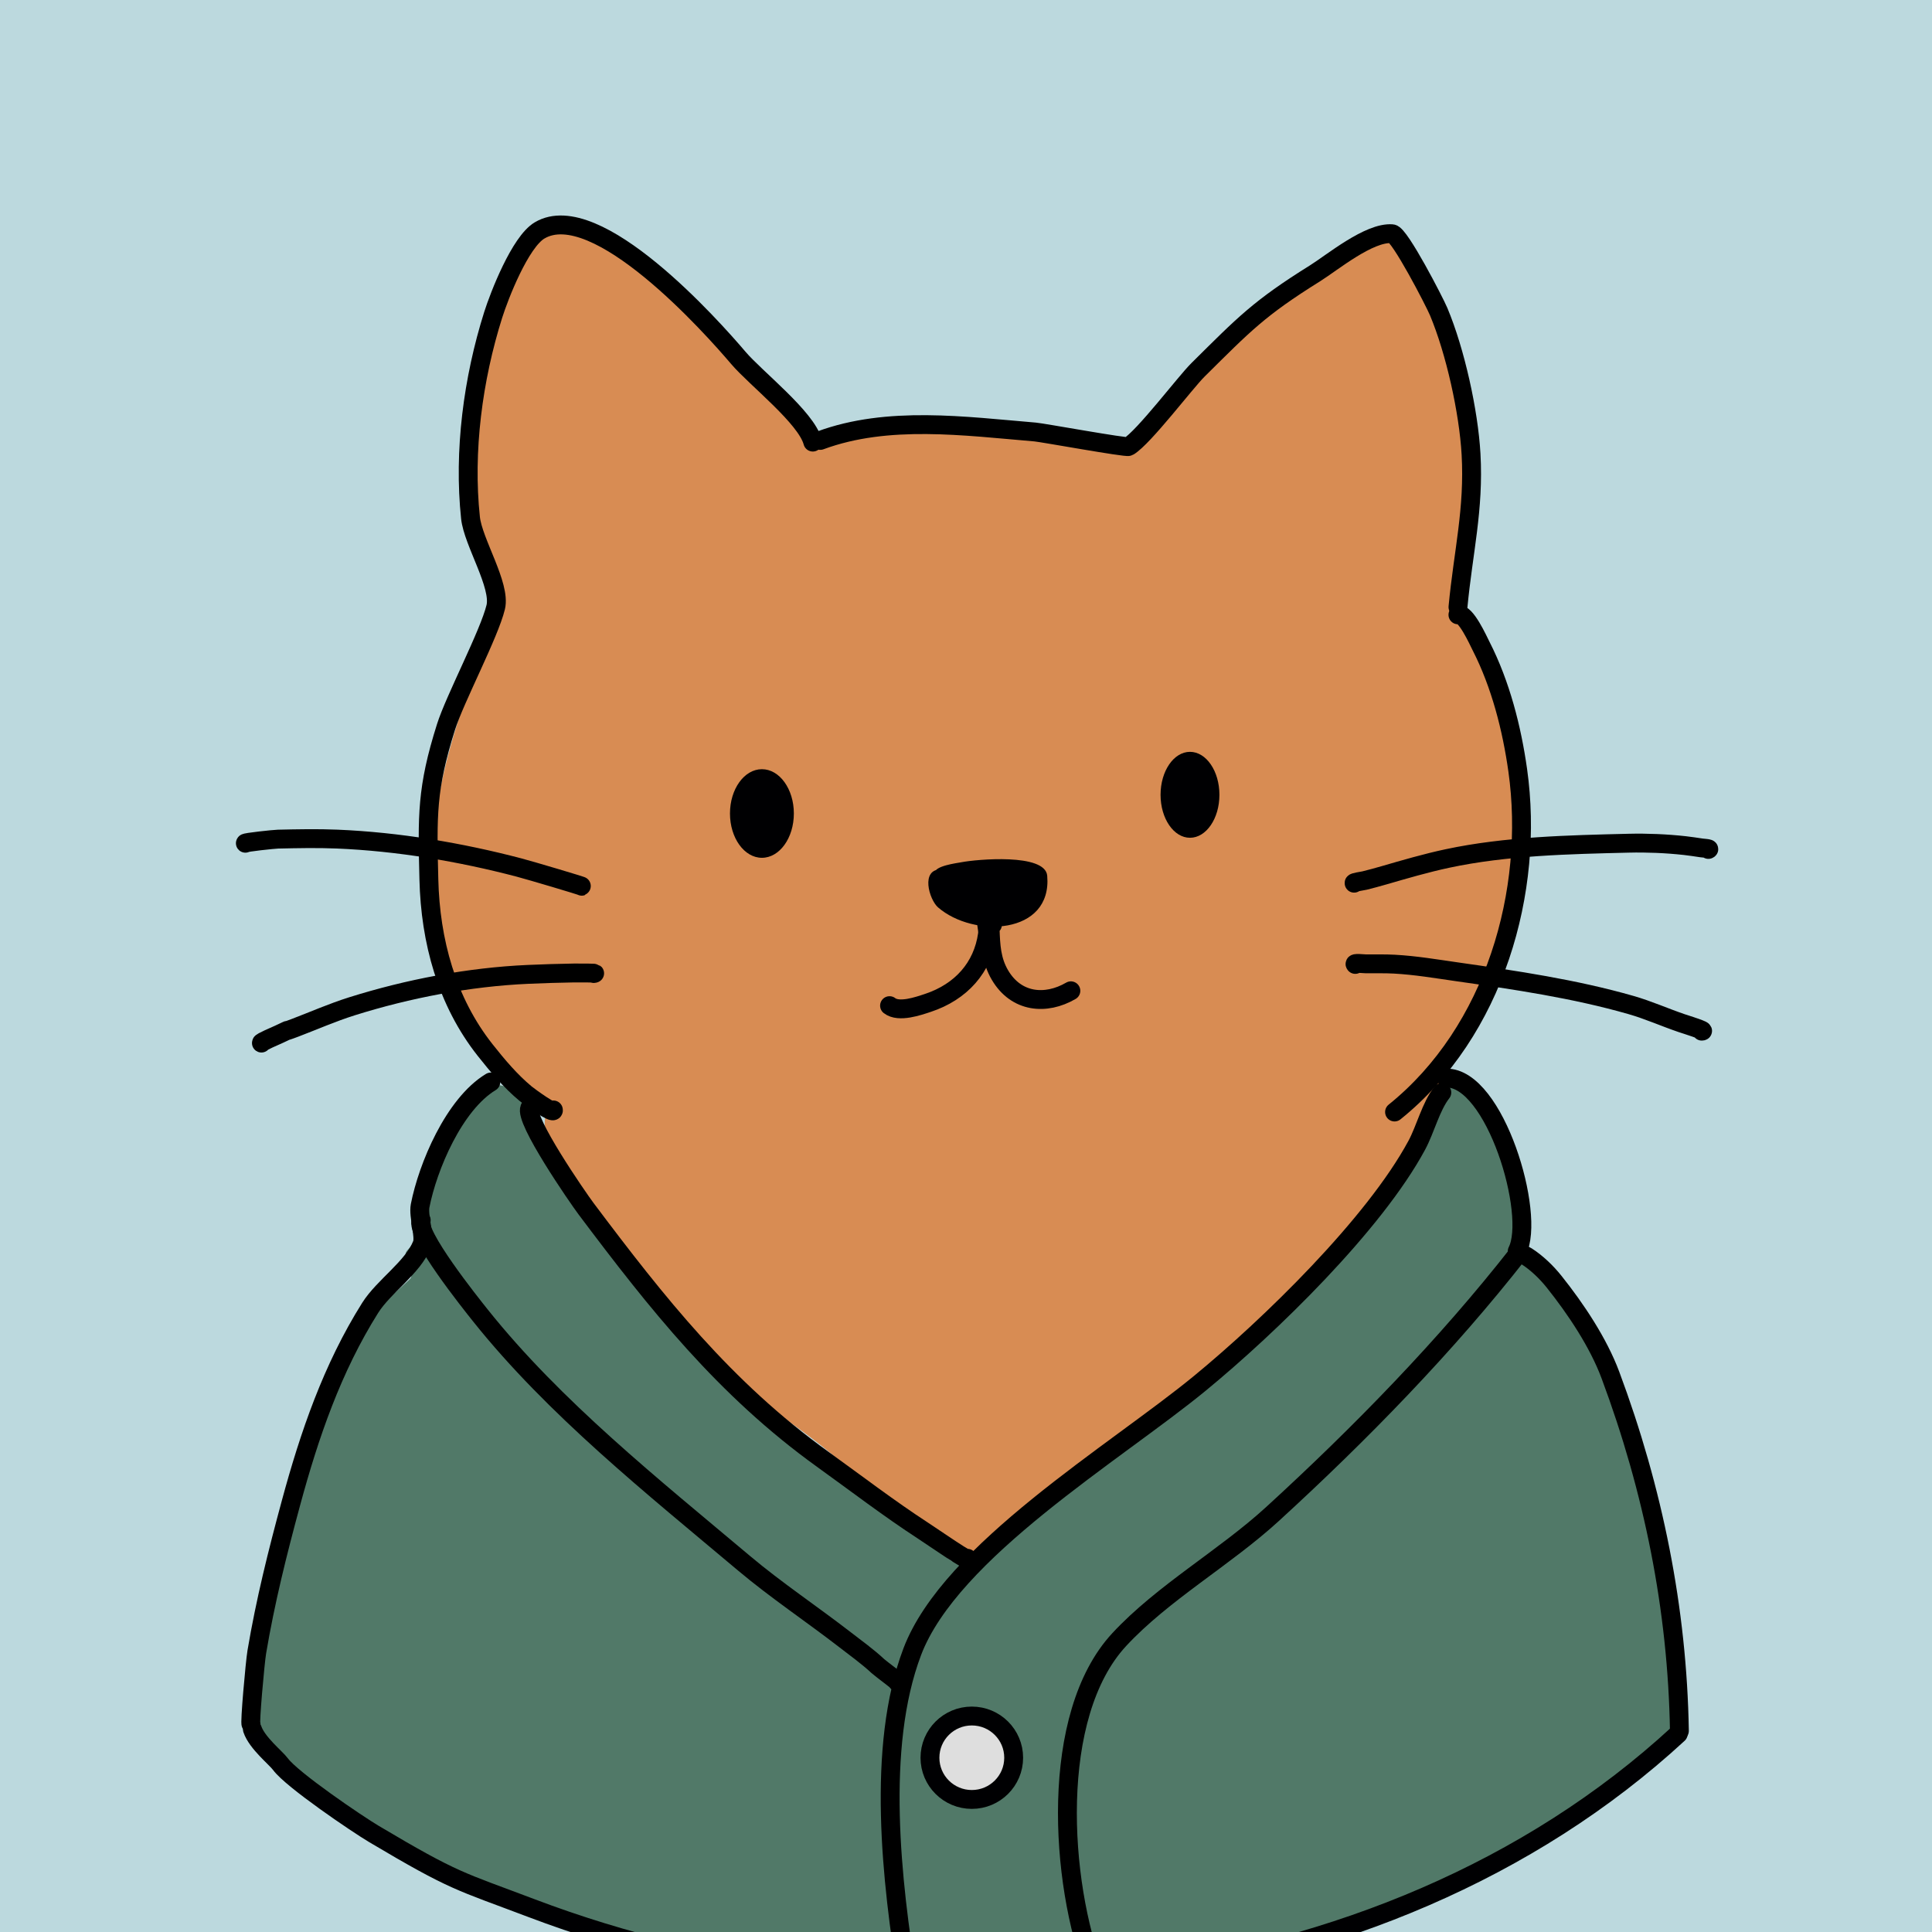
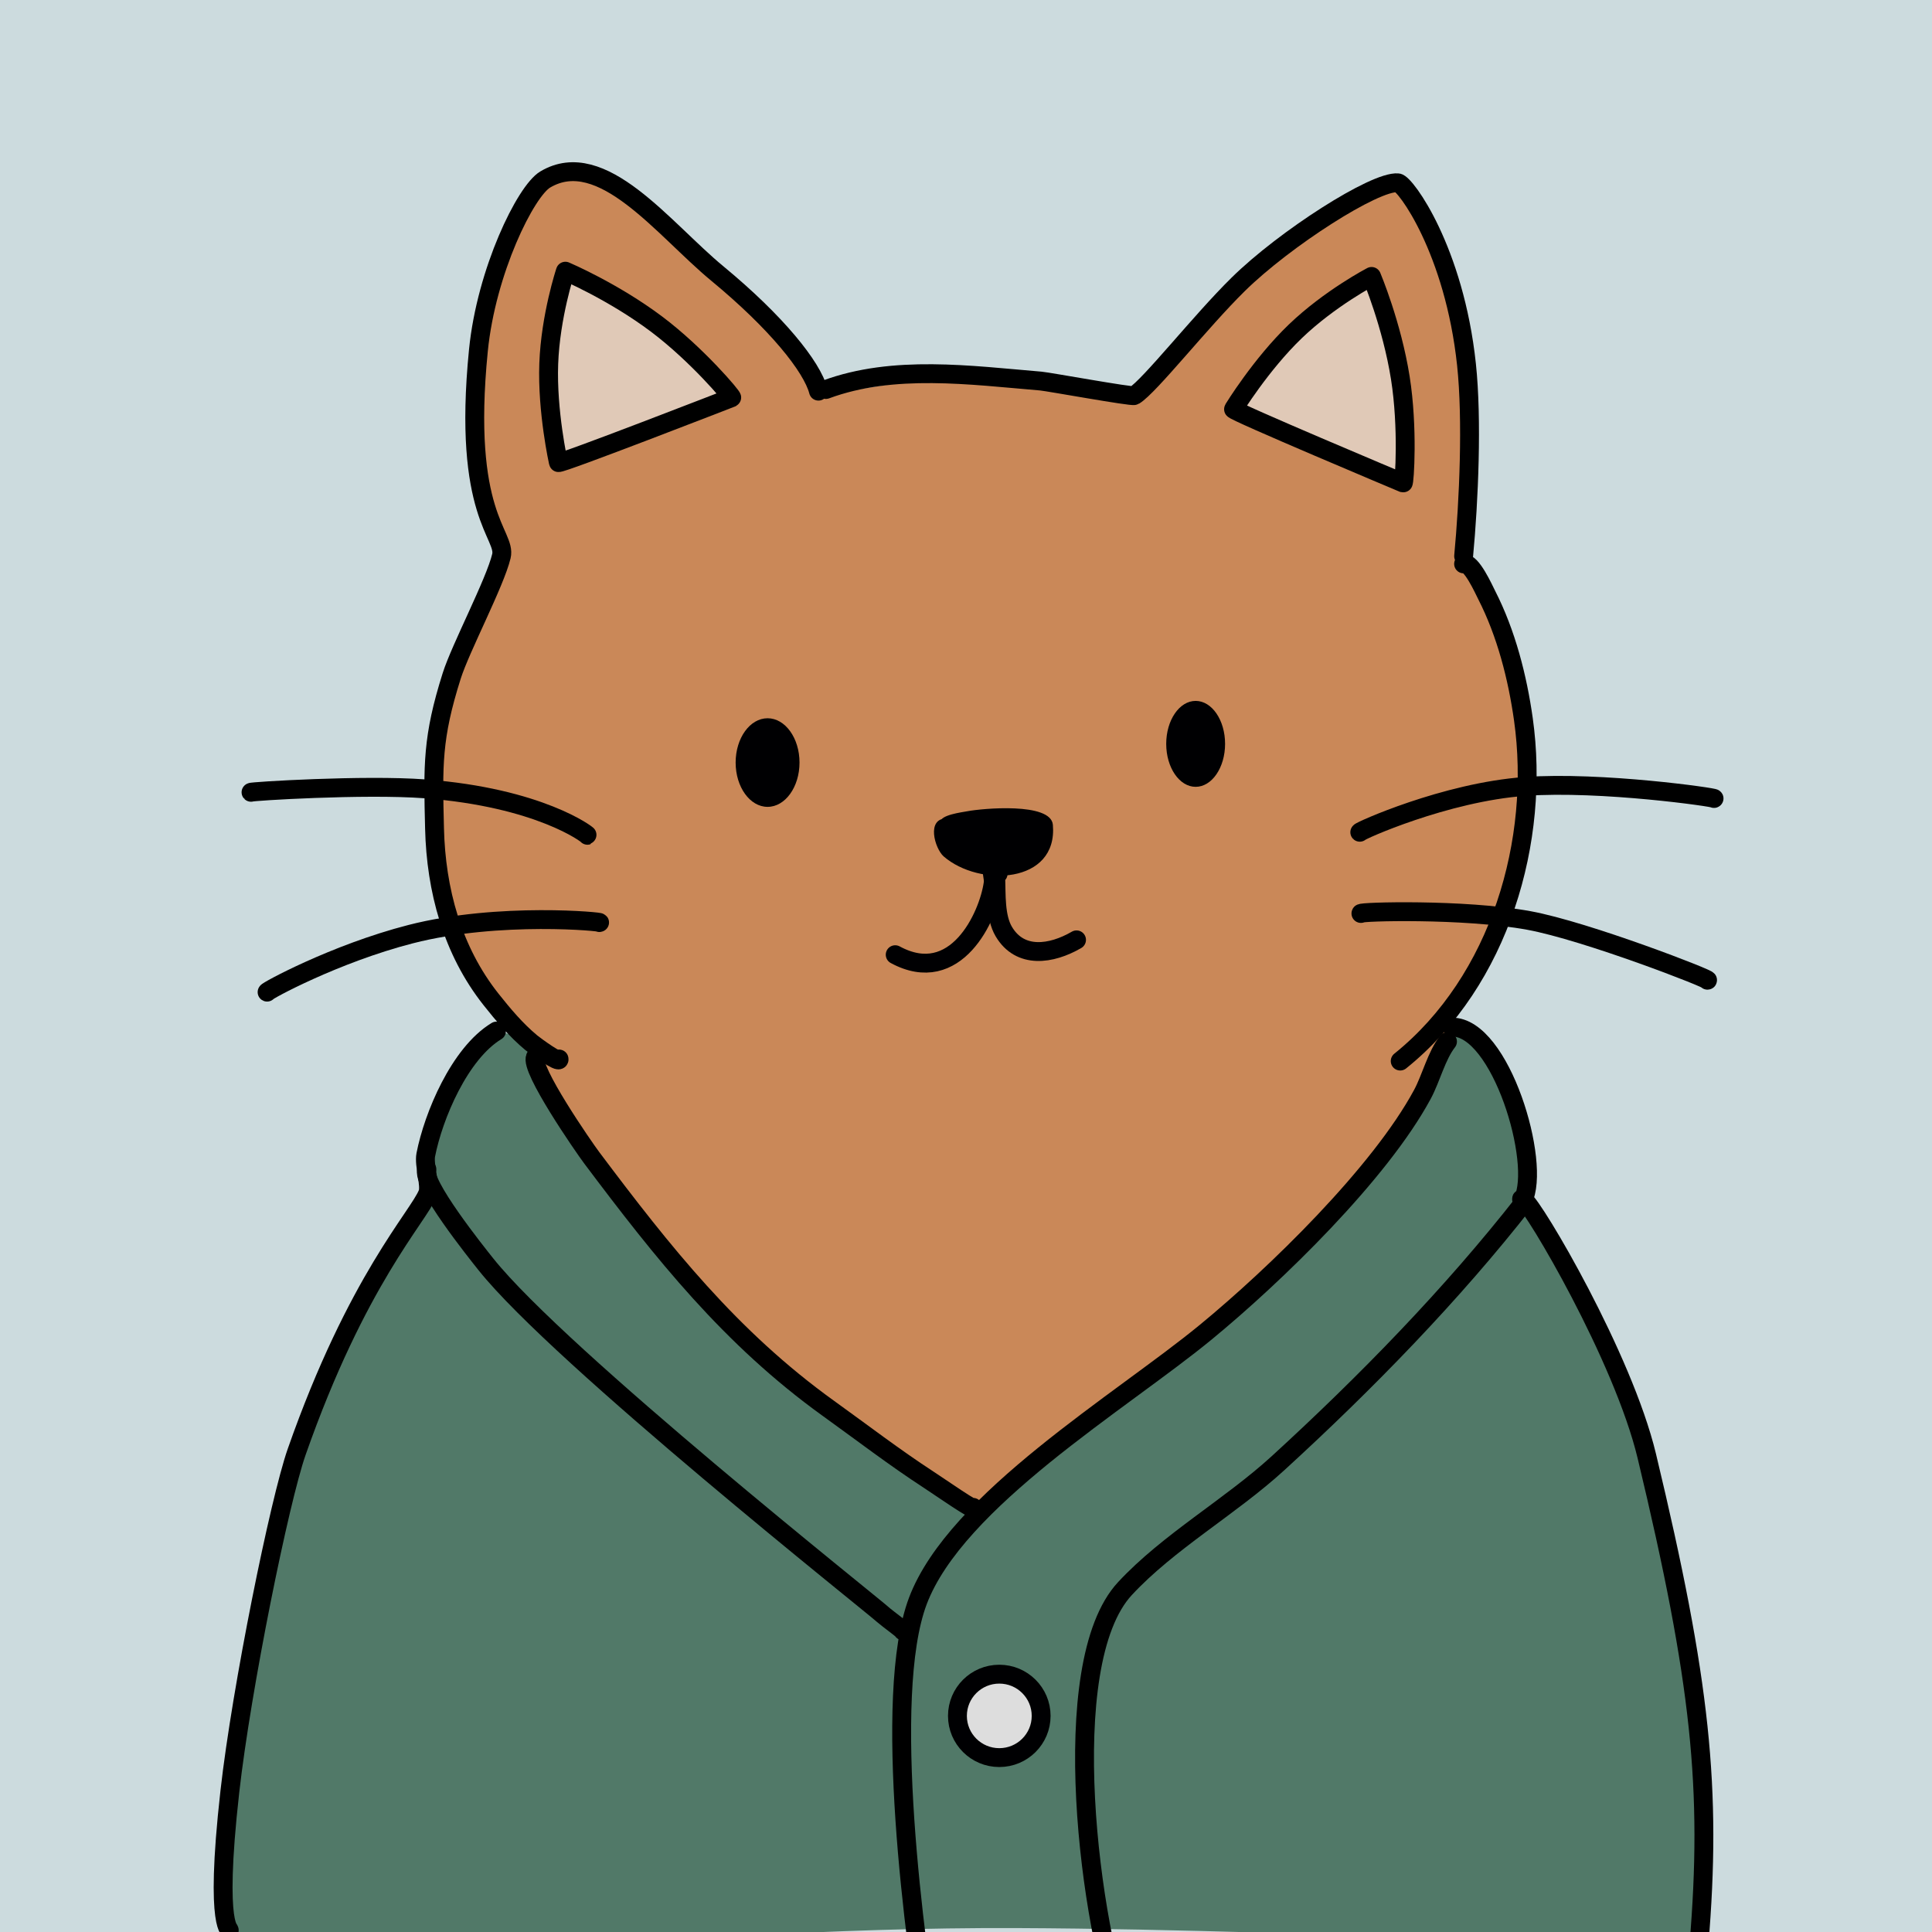
<svg xmlns="http://www.w3.org/2000/svg" height="1024.0px" stroke-miterlimit="10" style="fill-rule:nonzero;clip-rule:evenodd;stroke-linecap:round;stroke-linejoin:round;" version="1.1" viewBox="0 0 1024 1024" width="1024.0px" xml:space="preserve">
  <defs />
  <clipPath id="ArtboardFrame">
    <rect height="1024" width="1024" x="0" y="0" />
  </clipPath>
-   <g clip-path="url(#ArtboardFrame)" id="Layer-2">
-     <path d="M-18.939-37.752L1062.06-37.752L1062.06 1043.25L-18.939 1043.25L-18.939-37.752Z" fill="#bcd9de" fill-rule="nonzero" opacity="1" stroke="none" />
-     <g transform="translate(0, 60)">
-       <path d="M158.195 1049.73C153.348 1051.74 148.501 1053.75 143.655 1055.76" fill="#517968" fill-rule="nonzero" opacity="1" stroke="none" />
-       <path d="M263.041 514.778C259.91 507.296 237.682 536.302 235.857 541.249C230.908 554.664 222.905 578.063 224.056 592.207C224.326 595.524 215.985 601.547 215.125 603.879C213.932 607.114 220.007 615.346 217.333 617.869C207.66 626.996 191.083 640.818 185.222 652.296C160.769 700.18 152.381 746.619 141.203 798.6C138.132 812.882 128.305 844.302 135.609 858.458C152.998 892.161 233.282 927.464 268.458 943.228C310.147 961.91 366.224 977.242 412.992 984.589C463.236 992.482 490.647 994.57 539.877 992.924C570.009 991.917 636.74 982.225 666.519 973.382C696.132 964.587 728.753 955.693 756.927 944.164C798.863 927.004 825.82 914.478 861.059 886.767C868.88 880.617 886.388 870.834 889.327 861.443C893.951 846.674 883.445 819.01 882.607 804.179C880.153 760.765 875.086 704.715 851.665 666.43C840.772 648.625 834.684 634.896 823.273 617.583C820.885 613.959 808.683 605.298 807.154 602.334C802.172 592.678 805.105 575.893 801.894 564.985C798.502 553.461 794.769 542.17 790.574 530.943C788.466 525.301 774.554 515.234 766.269 514.541C762.727 514.244 755.364 537.591 753.017 541.169C735.443 567.969 714.825 597.11 691.878 620.273C657.549 654.925 618.222 682.408 581.083 713.88C564.184 728.201 527.119 761.156 504.654 767.497C503.67 767.775 475.711 743.009 471.481 740.557C455.627 731.369 442.941 719.456 427.77 709.264C417.228 702.18 389.081 678.829 379.792 670.284C362.479 654.358 360.299 646.702 343.381 629.429C320.165 605.725 308.677 577.641 290.689 551.387C284.344 542.126 283.551 528.452 279.323 518.351" fill="#517968" fill-rule="nonzero" opacity="1" stroke="none" />
-       <path d="M492.895 871.637C492.895 859.425 502.828 849.525 515.082 849.525C527.336 849.525 537.269 859.425 537.269 871.637C537.269 883.849 527.336 893.748 515.082 893.748C502.828 893.748 492.895 883.849 492.895 871.637Z" fill="#dedede" fill-rule="nonzero" opacity="1" stroke="#000002" stroke-linecap="butt" stroke-linejoin="round" stroke-width="10" />
-       <path d="M517.365 764.739C510.213 761.127 465.168 735.351 460.129 729.429C440.748 706.655 410.577 689.257 386.761 670.6C362.428 651.537 338.001 621.25 322.024 596.218C312.04 580.575 293.571 554.815 288.936 537.388C287.972 533.762 290.406 528.671 288.936 525.217C284.157 513.985 258.271 500.682 251.294 489.75C234.818 463.935 235.877 440.447 231.392 410.939C223.261 357.43 251.961 302.49 265.199 252.708C268.023 242.09 252.206 226.718 250.881 215.506C247.353 185.657 251.858 141.327 260.558 112.702C263.67 102.464 280.791 64.121 291.847 58.924C318.703 46.3 392.885 127.892 407.621 144.516C414.398 152.162 425.445 171.311 434.895 174.865C437.363 175.793 479.19 162.613 485.965 162.613C521.68 162.613 557.801 167.097 592.421 173.607C610.918 177.084 605.412 170.205 616.394 158.405C641.006 131.963 669.708 96.488 702.658 79.28C707.798 76.595 730.111 65.12 737.059 66.752C744.012 68.386 758.617 99.421 761.363 105.445C784.065 155.243 785.303 206.005 771.109 259.377C769.563 265.19 788.993 286.884 790.617 294.518C795.963 319.648 803.161 348.103 806.112 373.071C813.021 431.53 774.876 484.379 740.704 527.212C735.452 533.795 764.41 507.558 764.41 513.415C764.41 534.017 709.457 604.184 694.921 617.849C656.829 653.659 630.436 671.406 589.961 704.7C585.252 708.573 527.027 769.618 517.365 764.739Z" fill="#d88c53" fill-rule="nonzero" opacity="1" stroke="none" />
-       <path d="M133.773 856.543C136.259 863.874 146.186 871.679 148.681 875.071C154.767 883.346 189.393 906.814 198.102 911.987C241.384 937.701 243.133 936.726 281.793 951.379C477.136 1025.42 731.505 1004.66 889.502 858.981" fill="none" opacity="1" stroke="#000002" stroke-linecap="round" stroke-linejoin="round" stroke-width="10" />
-     </g>
-   </g>
-   <g id="Layer-1" transform="translate(0, 60)">
-     <path d="M133.058 853.801C132.237 854.299 135.163 821.196 136.112 815.559C140.63 788.702 147.072 762.981 154.233 736.549C163.964 700.631 176.072 665.186 196.182 633.223C203.4 621.749 218.853 611.845 223.7 599.526C225.364 595.297 221.594 584.586 222.676 579.061C226.714 558.445 240.571 525.355 260.145 513.481" fill="none" opacity="1" stroke="#000000" stroke-linecap="round" stroke-linejoin="round" stroke-width="10" />
-     <path d="M293.303 528.288C294.046 531.123 280.587 521.317 278.628 519.697C270.578 513.038 263.581 504.695 257.231 496.676C236.686 470.73 228.097 438.584 227.313 406.157C226.497 372.402 226.057 358.004 236.397 325.292C241.102 310.405 259.336 275.976 262.748 261.781C265.526 250.228 250.738 227.288 249.376 214.464C245.627 179.157 250.677 140.829 261.415 106.857C264.576 96.856 275.625 68.284 285.997 62.129C316.065 44.283 377.765 113.711 391.315 129.664C400.502 140.482 427.384 161.267 430.802 174.319" fill="none" opacity="1" stroke="#000000" stroke-linecap="round" stroke-linejoin="round" stroke-width="10" />
-     <path d="M434.735 173.433C470.57 160.171 511.31 165.854 548.647 168.973C552.613 169.304 596.943 177.405 598.177 176.658C606.353 171.705 628.12 142.806 634.979 136.011C659.532 111.683 667.277 103.415 696.981 84.875C706.037 79.222 725.7 62.874 737.895 63.893C741.862 64.224 760.29 99.838 762.54 105.211C771.353 126.258 778.404 158.156 779.682 180.675C781.344 209.968 775.525 232.453 772.754 261.774" fill="none" opacity="1" stroke="#000000" stroke-linecap="round" stroke-linejoin="round" stroke-width="10" />
-     <path d="M772.734 265.873C776.724 264.348 783.517 279.521 785.01 282.448C795.358 302.726 801.31 326.072 804.436 348.291C813.421 412.143 792.288 486.623 739.139 529.387" fill="none" opacity="1" stroke="#000000" stroke-linecap="round" stroke-linejoin="round" stroke-width="10" />
-     <path d="M766.576 511.397C792.402 511.022 814.126 583.693 804.162 603.174C803.964 603.561 806.969 604.488 809.218 605.927C814.615 609.382 819.736 614.362 823.667 619.283C835.246 633.773 847.149 651.636 853.543 668.778C876.278 729.74 889.055 792.898 890.116 857.414" fill="none" opacity="1" stroke="#000000" stroke-linecap="round" stroke-linejoin="round" stroke-width="10" />
-     <path d="M481.063 989.916C472.609 937.856 464.295 866.142 483.519 815.449C503.771 762.043 591.122 710.01 635.948 673.182C673 642.741 728.348 588.911 750.936 546.979C755.489 538.525 758.368 526.503 764.2 519.044" fill="none" opacity="1" stroke="#000000" stroke-linecap="round" stroke-linejoin="round" stroke-width="10" />
-     <path d="M580.384 986.049C561.687 937.73 556.006 849.138 593.23 809C616.271 784.157 649.072 765.671 674.4 742.501C721.049 699.83 766.712 652.977 805.16 603.808" fill="none" opacity="1" stroke="#000000" stroke-linecap="round" stroke-linejoin="round" stroke-width="10" />
-     <path d="M280.798 527.253C277.582 533.3 306.292 574.869 310.645 580.666C348.163 630.632 384.057 676.076 436.146 713.522C453.812 726.222 471.096 739.493 489.367 751.384C494.384 754.649 515.78 769.491 512.741 765.92" fill="none" opacity="1" stroke="#000000" stroke-linecap="round" stroke-linejoin="round" stroke-width="10" />
-     <path d="M223.262 586.751C219.65 593.542 250.013 631.439 254.547 637.121C293.774 686.289 345.923 727.822 394.432 768.625C411.41 782.905 430.411 795.565 448.013 809.191C453.626 813.537 460.142 818.227 465.274 823.052C466.679 824.373 479.523 833.871 475.554 831.383" fill="none" opacity="1" stroke="#000000" stroke-linecap="round" stroke-linejoin="round" stroke-width="10" />
-     <path d="M717.712 408.107C717.173 407.626 722.205 406.968 723.233 406.712C726.682 405.851 730.092 404.929 733.509 403.94C744.7 400.699 755.746 397.456 767.194 395.013C798.229 388.391 831.519 387.686 863.205 386.917C873.01 386.679 883.209 387.109 892.953 388.178C895.878 388.498 898.884 388.978 901.804 389.405C902.29 389.475 906.818 389.757 905.469 390.217" fill="none" opacity="1" stroke="#000000" stroke-linecap="round" stroke-linejoin="round" stroke-width="10" />
-     <path d="M718.319 451.163C717.225 450.186 722.616 450.835 723.87 450.849C728.944 450.902 733.929 450.747 739.019 451.022C750.263 451.628 761.18 453.496 772.294 455.08C803.115 459.472 834.524 464.103 864.409 472.669C873.742 475.344 882.215 479.191 891.319 482.288C893.644 483.079 904.754 486.468 901.979 486.535" fill="none" opacity="1" stroke="#000000" stroke-linecap="round" stroke-linejoin="round" stroke-width="10" />
-     <path d="M130.048 386.93C129.56 386.471 145.204 384.805 147.37 384.756C157.785 384.521 168.229 384.303 178.645 384.735C210.983 386.074 243.962 391.632 275.086 399.801C281.18 401.401 308.773 409.594 308.362 409.723" fill="none" opacity="1" stroke="#000000" stroke-linecap="round" stroke-linejoin="round" stroke-width="10" />
-     <path d="M138.562 492.853C137.809 492.5 146.521 488.805 147.757 488.235C157.31 483.824 146.834 488.383 156.339 484.77C166.447 480.928 176.158 476.622 186.532 473.364C216.299 464.013 248.531 457.83 279.883 456.438C288 456.077 296.132 455.835 304.258 455.7C305.922 455.673 317.721 455.662 314.683 455.981" fill="none" opacity="1" stroke="#000000" stroke-linecap="round" stroke-linejoin="round" stroke-width="10" />
-     <path d="M495.33 402.729C495.453 398.889 506.776 397.54 509.826 396.959C517.4 395.517 554.007 392.052 555.047 404.153C557.757 435.692 515.877 437.192 497.173 420.924C492.504 416.863 487.621 400.451 499.075 400.775" fill="#000002" fill-rule="nonzero" opacity="1" stroke="none" />
-     <path d="M522.916 425.368C522.133 428.484 523.824 432.107 523.375 435.278C520.891 452.819 509.377 465.721 491.803 471.553C486.863 473.193 476.412 476.883 471.476 473.01" fill="none" opacity="1" stroke="#000002" stroke-linecap="round" stroke-linejoin="round" stroke-width="10" />
-     <path d="M526.034 430.112C524.694 429.814 524.745 431.418 524.78 432.392C525.095 441.011 525.404 449.008 529.99 456.792C538.619 471.438 554.254 472.885 567.586 465.141" fill="none" opacity="1" stroke="#000002" stroke-linecap="round" stroke-linejoin="round" stroke-width="10" />
-     <path d="M615.118 361.264C615.118 348.687 622.102 338.491 630.718 338.491C639.333 338.491 646.318 348.687 646.318 361.264C646.318 373.841 639.333 384.036 630.718 384.036C622.102 384.036 615.118 373.841 615.118 361.264Z" fill="#000002" fill-rule="nonzero" opacity="1" stroke="none" />
-     <path d="M386.903 371.169C386.903 358.201 394.482 347.688 403.832 347.688C413.181 347.688 420.76 358.201 420.76 371.169C420.76 384.138 413.181 394.651 403.832 394.651C394.482 394.651 386.903 384.138 386.903 371.169Z" fill="#000002" fill-rule="nonzero" opacity="1" stroke="none" />
+   <g clip-path="url(#ArtboardFrame)" id="Layer-1">
+     <path d="M-18.939-37.752L1062.06-37.752L1062.06 1043.25L-18.939 1043.25L-18.939-37.752Z" fill="#ccdbde" fill-rule="nonzero" opacity="1" stroke="none" />
+     <path d="M161.195 1082.73C156.348 1084.74 151.501 1086.75 146.655 1088.76" fill="#517968" fill-rule="nonzero" opacity="1" stroke="none" />
+     <path d="M266.041 547.778C258.324 550.275 240.682 569.302 238.857 574.249C233.908 587.664 225.905 611.063 227.056 625.207C227.12 626 222.739 631.867 215.957 641.855C194.381 673.63 161.128 746.498 145.406 832.402C138.314 871.157 104.742 1005.81 126.278 1035.95C137.954 1052.29 343.361 1021.07 538.931 1021.92C712.681 1022.69 882.086 1036.11 898.665 1023.07C906.485 1016.92 898.147 878.127 890.42 841.425C860.846 700.966 811.683 638.298 810.154 635.334C805.172 625.678 805.096 587.69 800.901 576.464C798.793 570.822 777.554 548.234 769.269 547.541C765.727 547.244 717.825 630.11 694.878 653.273C660.549 687.925 538.504 794.885 516.04 801.226C515.055 801.504 370.082 691.335 345.97 656.061C327.247 628.669 280.857 542.985 266.041 547.778Z" fill="#517968" fill-rule="nonzero" opacity="1" stroke="none" />
+     <path d="M507.457 909.455C507.457 897.243 517.391 887.343 529.645 887.343C541.899 887.343 551.832 897.243 551.832 909.455C551.832 921.666 541.899 931.566 529.645 931.566C517.391 931.566 507.457 921.666 507.457 909.455Z" fill="#dddddd" fill-rule="nonzero" opacity="1" stroke="#000002" stroke-linecap="butt" stroke-linejoin="round" stroke-width="10" />
+     <path d="M520.365 797.739C513.213 794.127 433.795 746.256 389.761 703.6C254.213 572.294 294.855 560.578 291.936 558.217C236.835 513.642 238.772 473.463 234.392 443.939C221.725 358.536 274.448 317.673 260.474 268.093C230.078 160.247 283.791 97.121 294.847 91.924C321.703 79.3 417.481 173.91 437.895 207.865C439.254 210.125 507.171 197.081 513.946 197.081C549.661 197.081 560.465 210.97 595.421 206.607C609.673 204.828 631.246 172.245 660.31 145.364C689.061 118.771 725.302 97.856 740.059 99.752C776.885 104.484 788.303 239.005 774.109 292.377C772.563 298.19 816.371 345.443 809.112 406.071C798.315 496.241 777.876 517.379 743.704 560.212C738.452 566.795 767.41 540.558 767.41 546.415C767.41 567.017 691.52 666.983 616.936 722.771C612.054 726.423 530.027 802.618 520.365 797.739Z" fill="#ca8858" fill-rule="nonzero" opacity="1" stroke="none" />
+     <path d="M121.284 1023.19C123.185 1022.35 113.177 1026.33 121.851 949.353C128.013 894.665 148.177 795.393 157.233 769.549C189.203 678.315 221.853 644.845 226.7 632.526C228.364 628.297 224.594 617.586 225.676 612.061C229.714 591.445 243.571 558.355 263.145 546.481" fill="none" opacity="1" stroke="#000000" stroke-linecap="round" stroke-linejoin="round" stroke-width="10" />
+     <path d="M296.303 561.288C297.046 564.123 283.587 554.317 281.628 552.697C273.578 546.038 266.581 537.695 260.231 529.676C239.686 503.73 231.097 471.584 230.313 439.157C229.497 405.402 229.057 391.004 239.397 358.292C244.102 343.405 262.336 308.976 265.748 294.781C268.526 283.228 244.84 273.177 253.572 185.666C257.769 143.604 278.625 101.284 288.997 95.129C319.065 77.283 351.731 121.477 380.182 144.962C411.495 170.811 430.384 194.267 433.802 207.319" fill="none" opacity="1" stroke="#000000" stroke-linecap="round" stroke-linejoin="round" stroke-width="10" />
+     <path d="M437.735 206.433C473.57 193.171 514.31 198.854 551.647 201.973C555.613 202.304 599.943 210.405 601.177 209.658C609.353 204.705 636.244 170.407 656.303 150.687C680.95 126.455 728.7 95.874 740.895 96.893C744.862 97.224 770.821 132.558 777.275 193.248C780.378 222.424 778.525 265.453 775.754 294.774" fill="none" opacity="1" stroke="#000000" stroke-linecap="round" stroke-linejoin="round" stroke-width="10" />
+     <path d="M775.734 298.873C779.724 297.348 786.517 312.521 788.01 315.448C798.358 335.726 804.31 359.072 807.436 381.291C816.421 445.143 795.288 519.623 742.139 562.387" fill="none" opacity="1" stroke="#000000" stroke-linecap="round" stroke-linejoin="round" stroke-width="10" />
+     <path d="M769.576 544.397C795.402 544.022 817.126 616.693 807.162 636.174C806.964 636.561 805.37 634.498 807.618 635.937C813.016 639.392 860.245 719.26 872.825 771.681C901.595 891.562 907.349 948.28 900.467 1030.82" fill="none" opacity="1" stroke="#000000" stroke-linecap="round" stroke-linejoin="round" stroke-width="10" />
+     <path d="M493.474 1081.88C485.02 1029.82 467.295 899.142 486.519 848.449C506.771 795.043 594.122 743.01 638.948 706.182C676 675.741 731.348 621.911 753.936 579.979C758.489 571.525 761.368 559.503 767.2 552.044" fill="none" opacity="1" stroke="#000000" stroke-linecap="round" stroke-linejoin="round" stroke-width="10" />
+     <path d="M596.507 1070.97C577.81 1022.65 559.006 882.138 596.23 842C619.271 817.157 652.072 798.671 677.4 775.501C724.049 732.83 769.712 685.977 808.16 636.808" fill="none" opacity="1" stroke="#000000" stroke-linecap="round" stroke-linejoin="round" stroke-width="10" />
+     <path d="M283.798 560.253C280.582 566.3 309.292 607.869 313.645 613.666C351.163 663.632 387.057 709.076 439.146 746.522C456.812 759.222 474.096 772.493 492.367 784.384C497.384 787.649 518.78 802.491 515.741 798.92" fill="none" opacity="1" stroke="#000000" stroke-linecap="round" stroke-linejoin="round" stroke-width="10" />
+     <path d="M226.262 619.751C222.65 626.542 253.013 664.439 257.547 670.121C296.774 719.289 463.142 851.227 468.274 856.052C469.679 857.373 482.523 866.871 478.554 864.383" fill="none" opacity="1" stroke="#000000" stroke-linecap="round" stroke-linejoin="round" stroke-width="10" />
+     <path d="M720.712 441.107C720.173 440.626 765.986 419.85 808.331 416.831C848.837 413.943 909.818 422.757 908.469 423.217" fill="none" opacity="1" stroke="#000000" stroke-linecap="round" stroke-linejoin="round" stroke-width="10" />
+     <path d="M721.319 484.163C720.225 483.186 775.695 481.529 810.296 487.864C840.919 493.471 907.754 519.468 904.979 519.535" fill="none" opacity="1" stroke="#000000" stroke-linecap="round" stroke-linejoin="round" stroke-width="10" />
+     <path d="M133.048 419.93C132.56 419.471 193.102 415.671 225.189 418.099C286.095 422.71 311.773 442.594 311.362 442.723" fill="none" opacity="1" stroke="#000000" stroke-linecap="round" stroke-linejoin="round" stroke-width="10" />
+     <path d="M141.562 525.853C140.809 525.5 177.432 505.453 217.651 495.116C264.596 483.05 320.721 488.662 317.683 488.981" fill="none" opacity="1" stroke="#000000" stroke-linecap="round" stroke-linejoin="round" stroke-width="10" />
+     <path d="M498.33 435.729C498.453 431.889 509.776 430.54 512.826 429.959C520.4 428.517 557.007 425.052 558.047 437.153C560.757 468.692 518.877 470.192 500.173 453.924C495.504 449.863 490.621 433.451 502.075 433.775" fill="#000002" fill-rule="nonzero" opacity="1" stroke="none" />
+     <path d="M525.916 458.368C525.133 461.484 526.824 465.107 526.375 468.278C523.891 485.819 506.566 523.42 474.476 506.01" fill="none" opacity="1" stroke="#000002" stroke-linecap="round" stroke-linejoin="round" stroke-width="10" />
+     <path d="M529.034 463.112C527.694 462.814 527.745 464.418 527.78 465.392C528.095 474.011 527.423 485.932 532.009 493.715C540.638 508.361 557.254 505.885 570.586 498.141" fill="none" opacity="1" stroke="#000002" stroke-linecap="round" stroke-linejoin="round" stroke-width="10" />
+     <path d="M618.118 394.264C618.118 381.687 625.102 371.491 633.718 371.491C642.333 371.491 649.318 381.687 649.318 394.264C649.318 406.841 642.333 417.036 633.718 417.036C625.102 417.036 618.118 406.841 618.118 394.264Z" fill="#000002" fill-rule="nonzero" opacity="1" stroke="none" />
+     <path d="M389.903 404.169C389.903 391.201 397.482 380.688 406.832 380.688C416.181 380.688 423.76 391.201 423.76 404.169C423.76 417.138 416.181 427.651 406.832 427.651C397.482 427.651 389.903 417.138 389.903 404.169Z" fill="#000002" fill-rule="nonzero" opacity="1" stroke="none" />
+     <path d="M653.787 216.837C653.787 216.837 668.224 193.226 686.517 175.646C704.809 158.065 726.957 146.515 726.957 146.515C726.957 146.515 737.698 171.9 742.203 200.298C746.386 226.666 744.384 256.206 743.726 255.989C743.726 255.989 652.805 217.78 653.787 216.837Z" fill="#e0c9b7" fill-rule="nonzero" opacity="1" stroke="#000000" stroke-linecap="butt" stroke-linejoin="round" stroke-width="10" />
+     <path d="M295.96 245.156C295.96 245.156 289.922 218.148 290.847 192.794C291.772 167.44 299.66 143.739 299.66 143.739C299.66 143.739 325.03 154.518 348.011 171.797C369.35 187.841 388.45 210.464 387.826 210.766C387.826 210.766 295.911 246.516 295.96 245.156Z" fill="#e0c9b7" fill-rule="nonzero" opacity="1" stroke="#000000" stroke-linecap="butt" stroke-linejoin="round" stroke-width="10" />
  </g>
</svg>
